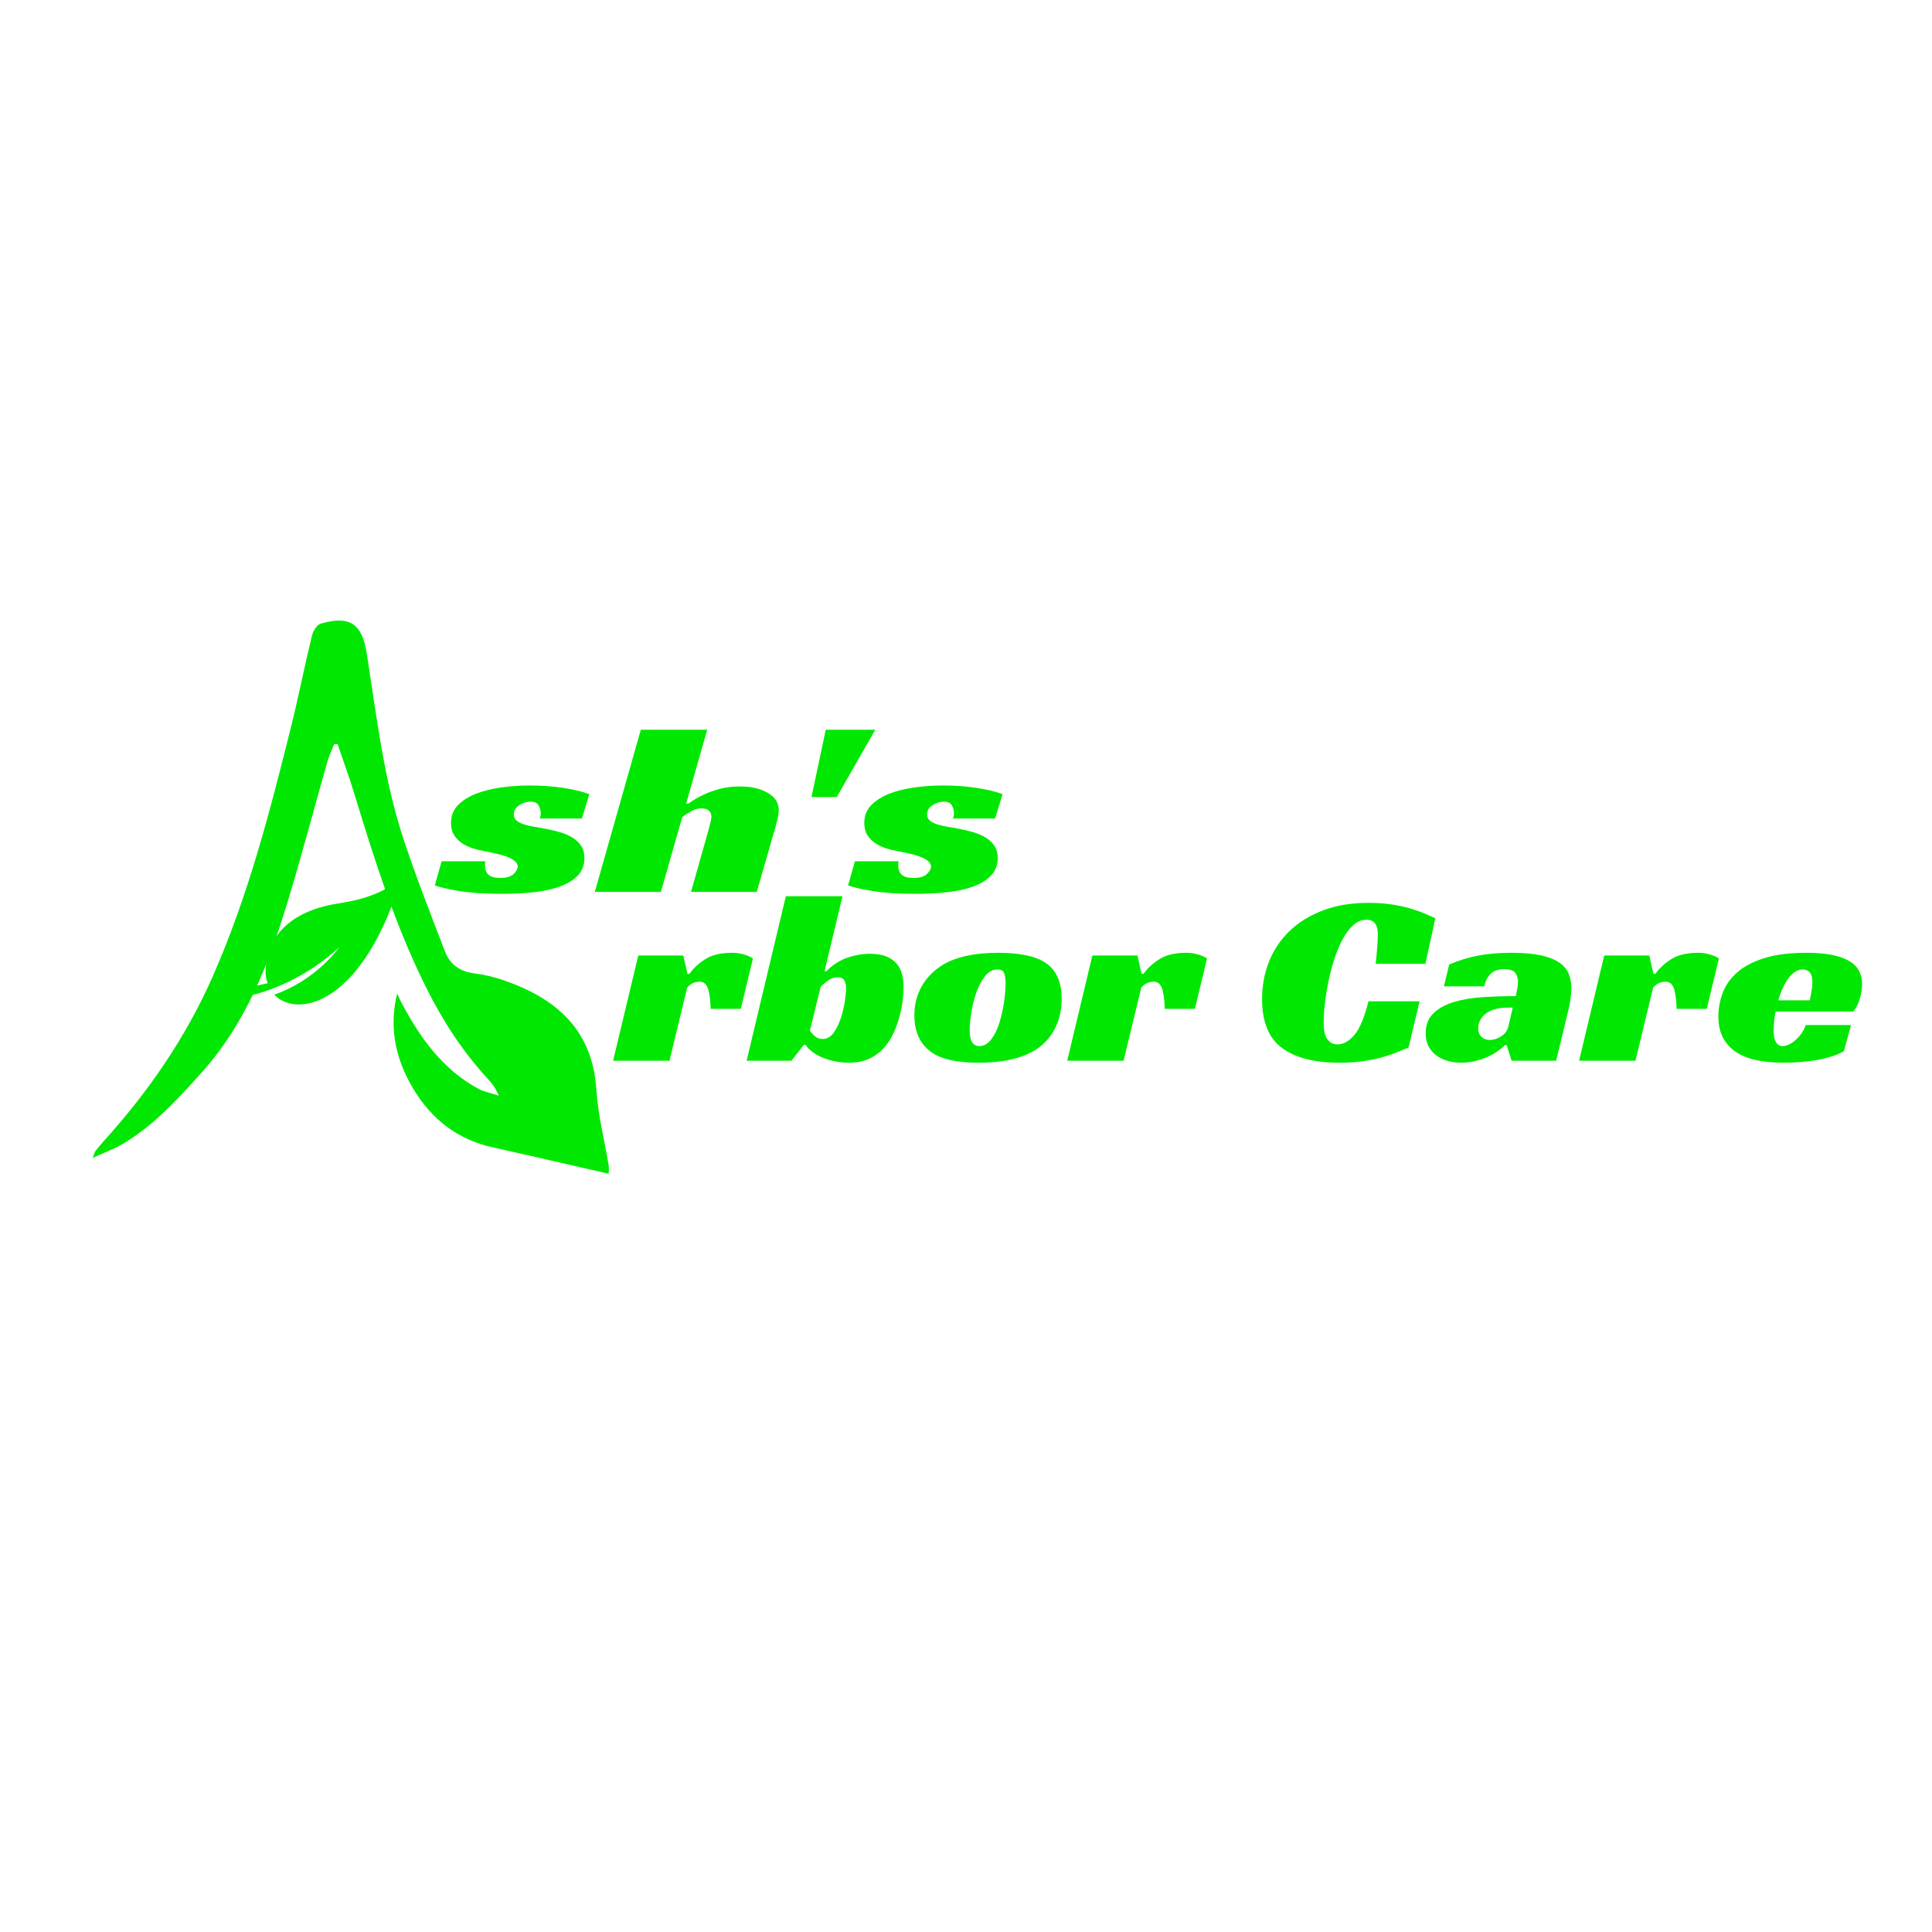
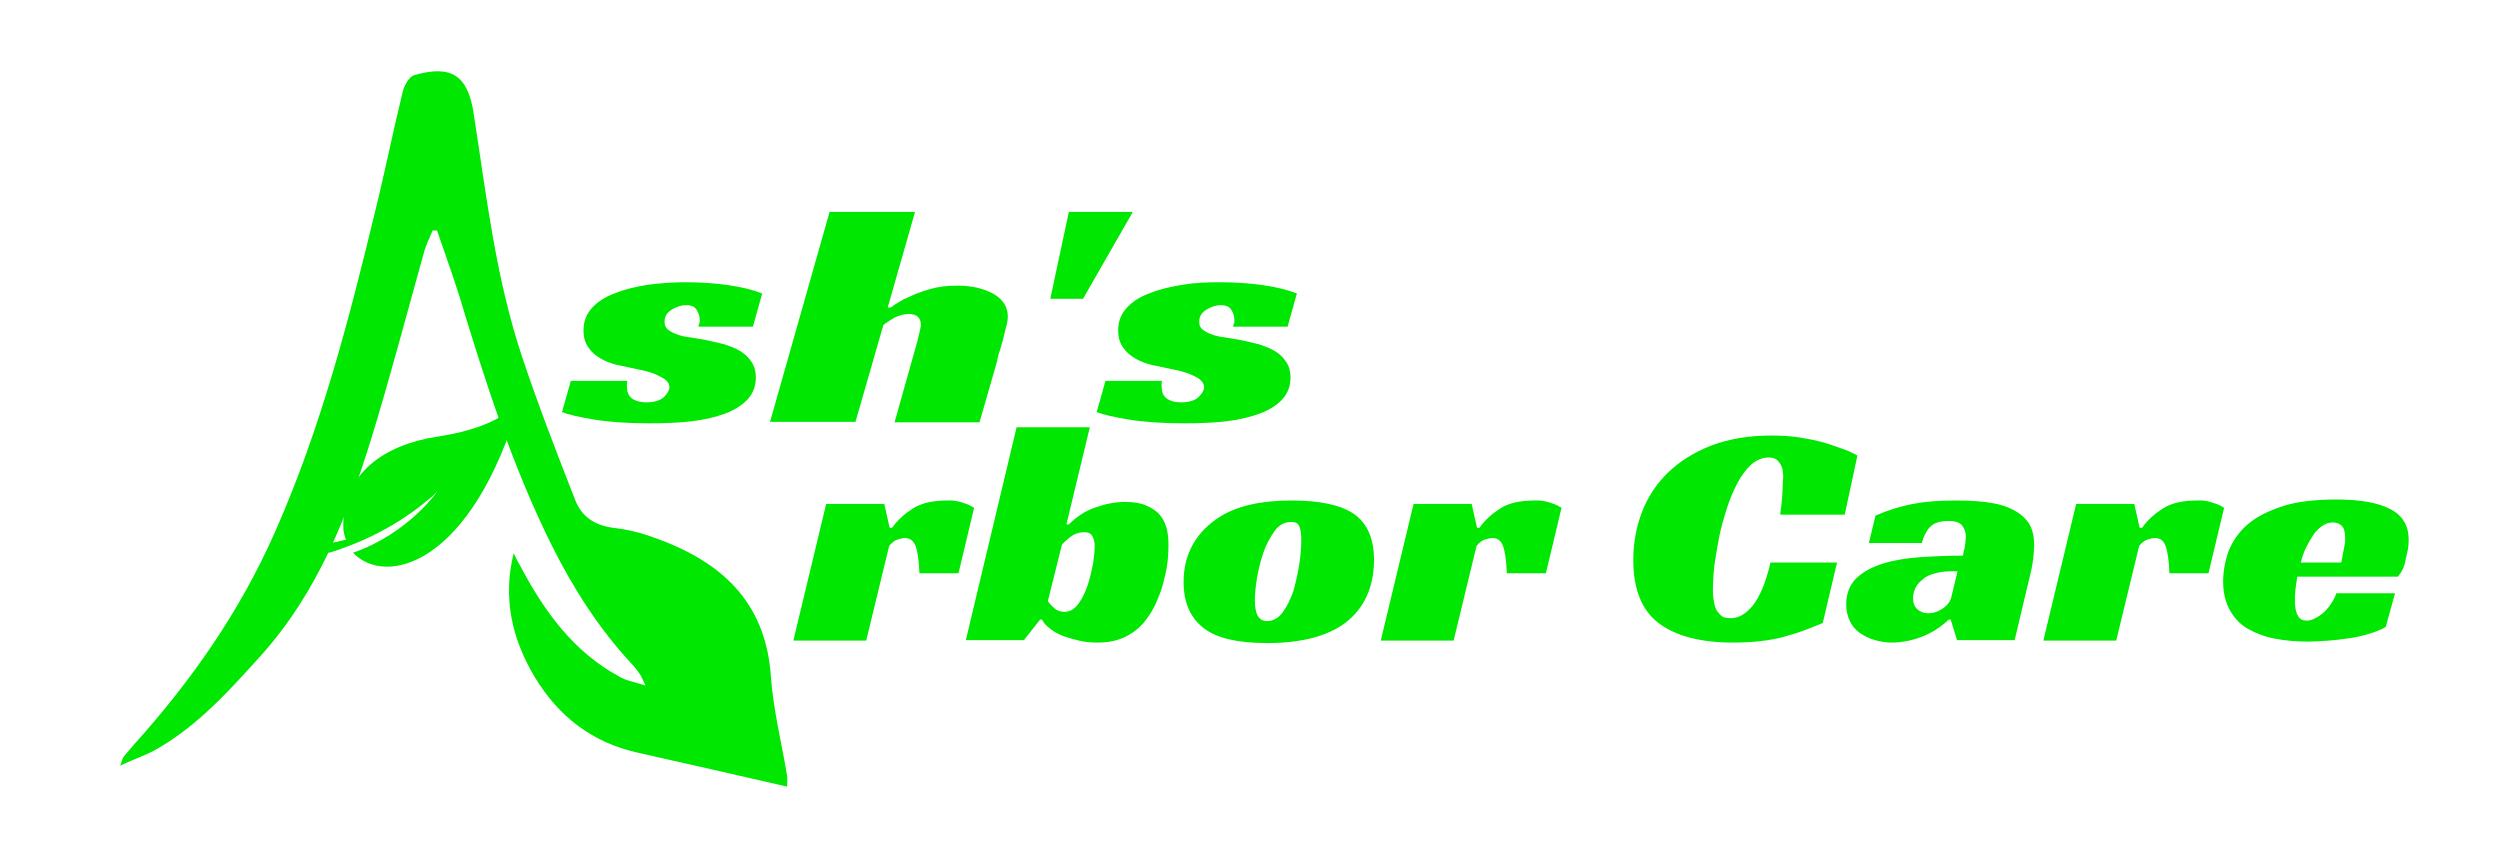
- <svg xmlns="http://www.w3.org/2000/svg" width="512" height="512" style="" viewBox="0 0 512 512" data-svgdocument="" id="_przbjyw-ut5ZCFqRFTRMP" class="fl-svgdocument" x="0" y="0" overflow="hidden">
-   <defs id="_vWO0qXNlXRNmhTbQ8hOdA" transform="matrix(1.416364, 0, 0, 1.416364, -44.63606, 155.4492)" />
-   <path id="_BqZHw96H8rdJxtI-rFXXy" fill-rule="evenodd" clip-rule="evenodd" d="M49.221,36.066c-0.779-3.27-0.067-6.232,1.628-8.973   c1.72-2.779,4.135-4.627,7.382-5.323c3.6-0.772,7.191-1.578,10.882-2.391c0,0.265,0.036,0.521-0.006,0.762   c-0.409,2.363-1.036,4.71-1.208,7.09c-0.406,5.602-3.814,8.483-8.707,10.138c-0.887,0.3-1.818,0.521-2.747,0.626   c-1.336,0.151-2.3,0.803-2.772,2c-1.352,3.421-2.715,6.842-3.907,10.32c-1.947,5.682-2.662,11.635-3.634,17.528   c-0.455,2.761-1.642,3.524-4.334,2.711c-0.361-0.109-0.703-0.729-0.806-1.17c-0.668-2.854-1.212-5.736-1.899-8.585   c-1.912-7.929-3.893-15.842-7.15-23.358C29.48,31.76,26.046,26.704,21.939,22.09c-0.274-0.309-0.534-0.631-0.788-0.956   c-0.065-0.084-0.084-0.202-0.256-0.642c1.062,0.492,1.919,0.807,2.694,1.263c2.93,1.728,5.152,4.229,7.386,6.742   c4.091,4.603,6.204,10.172,7.913,15.929c1.304,4.393,2.43,8.839,3.651,13.256c0.154,0.559,0.409,1.09,0.618,1.634   c0.105,0.002,0.211,0.005,0.317,0.007c0.539-1.55,1.12-3.087,1.61-4.652c1.92-6.141,3.91-12.254,6.834-18.014   c1.575-3.103,3.47-5.987,5.863-8.529c0.205-0.218,0.393-0.455,0.569-0.697c0.104-0.144,0.169-0.314,0.439-0.833   c-0.834,0.265-1.401,0.357-1.884,0.612c-3.369,1.782-5.494,4.712-7.255,7.967C49.494,35.465,49.363,35.769,49.221,36.066z" fill="#00e801" transform="matrix(2.836809, 0.02184257, 0.02184257, -2.836809, -35.16913, 364.526)" />
-   <path text="sh's" text-anchor="start" font-size="100" letter-spacing="0" side="left" offset="0" dx="0" dy="0" space="preserve" href="" font-family="Racing Sans One" font-scale="contain" transform="matrix(0.8583245, 0, 0, 0.6395609, 116.6885, 236.3671)" x="0" y="0" fill="#00e801" data-fl-textpath="" id="_GrLSZKToTQtkCosEid5tp" font-weight="400" font-style="normal" d="M 43.7-30.4L 30.7-30.4Q 30.8-30.9  30.9-31.4Q 31-31.9  31-32.5L 31-32.5Q 31-34.3  30.35-35.85Q 29.7-37.4  27.8-37.4L 27.8-37.4Q 26.1-37.4  24.4-35.95Q 22.7-34.5  22.7-32.1L 22.7-32.1Q 22.7-30.5  23.55-29.55Q 24.4-28.6  25.8-28Q 27.2-27.4  28.95-27Q 30.7-26.6  32.4-26.2L 32.4-26.2Q 34.8-25.6  36.95-24.75Q 39.1-23.9  40.8-22.5Q 42.5-21.1  43.5-19.05Q 44.5-17  44.5-14L 44.5-14Q 44.5-9.8  42.55-6.95Q 40.6-4.1  37.15-2.35Q 33.7-0.6  29.05 0.1Q 24.4 0.8  19.1 0.8L 19.1 0.8Q 11 0.8  5.7-0.4Q 0.4-1.6-1.7-2.7L-1.7-2.7L 0.4-12.7L 13.9-12.7Q 13.8-12.2  13.8-11.75Q 13.8-11.3  13.8-10.8L 13.8-10.8Q 13.8-8.5  14.85-7.15Q 15.9-5.8  18.5-5.8L 18.5-5.8Q 21.4-5.8  22.65-7.45Q 23.9-9.1  23.9-10.5L 23.9-10.5Q 23.9-11.9  22.85-12.95Q 21.8-14  20.2-14.75Q 18.6-15.5  16.65-16.05Q 14.7-16.6  12.9-17.1L 12.9-17.1Q 11.6-17.4  9.95-18.1Q 8.3-18.8  6.8-20.1Q 5.3-21.4  4.3-23.45Q 3.3-25.5  3.3-28.6L 3.3-28.6Q 3.3-33  5.45-35.95Q 7.6-38.9  11.05-40.7Q 14.5-42.5  18.85-43.3Q 23.2-44.1  27.6-44.1L 27.6-44.1Q 33.1-44.1  38-43.1Q 42.9-42.1  46-40.5L 46-40.5L 43.7-30.4ZM 82.4-67.2L 75.9-36.6L 76.6-36.6Q 78.5-38.5  81-40.1L 81-40.1Q 83.1-41.5  86-42.6Q 88.9-43.7  92.5-43.7L 92.5-43.7Q 97.7-43.7  101.1-41.05Q 104.5-38.4  104.5-33.8L 104.5-33.8Q 104.5-32.4  104.2-30.65Q 103.9-28.9  103.5-26.95Q 103.1-25  102.65-23.05Q 102.2-21.1  101.9-19.5L 101.9-19.5L 97.7 0L 77.4 0L 82.9-26.1Q 83.1-27.4  83.4-28.75Q 83.7-30.1  83.7-31.2L 83.7-31.2Q 83.7-32.7  82.95-33.65Q 82.2-34.6  80.7-34.6L 80.7-34.6Q 78.9-34.6  77.25-33.3Q 75.6-32  74.7-31L 74.7-31L 68.1 0L 47.7 0L 61.9-67.2L 82.4-67.2ZM 134.3-67.2L 122.4-39.3L 114.6-39.3L 119-67.2L 134.3-67.2ZM 171.3-30.4L 158.3-30.4Q 158.4-30.9  158.5-31.4Q 158.6-31.9  158.6-32.5L 158.6-32.5Q 158.6-34.3  157.95-35.85Q 157.3-37.4  155.4-37.4L 155.4-37.4Q 153.7-37.4  152-35.95Q 150.3-34.5  150.3-32.1L 150.3-32.1Q 150.3-30.5  151.15-29.55Q 152-28.6  153.4-28Q 154.8-27.4  156.55-27Q 158.3-26.6  160-26.2L 160-26.2Q 162.4-25.6  164.55-24.75Q 166.7-23.9  168.4-22.5Q 170.1-21.1  171.1-19.05Q 172.1-17  172.1-14L 172.1-14Q 172.1-9.8  170.15-6.95Q 168.2-4.1  164.75-2.35Q 161.3-0.6  156.65 0.1Q 152 0.8  146.7 0.8L 146.7 0.8Q 138.6 0.8  133.3-0.4Q 128-1.6 125.9-2.7L 125.9-2.7L 128-12.7L 141.5-12.7Q 141.4-12.2  141.4-11.75Q 141.4-11.3  141.4-10.8L 141.4-10.8Q 141.4-8.5  142.45-7.15Q 143.5-5.8  146.1-5.8L 146.1-5.8Q 149-5.8  150.25-7.45Q 151.5-9.1  151.5-10.5L 151.5-10.5Q 151.5-11.9  150.45-12.95Q 149.4-14  147.8-14.75Q 146.2-15.5  144.25-16.05Q 142.3-16.6  140.5-17.1L 140.5-17.1Q 139.2-17.4  137.55-18.1Q 135.9-18.8  134.4-20.1Q 132.9-21.4  131.9-23.45Q 130.9-25.5  130.9-28.6L 130.9-28.6Q 130.9-33  133.05-35.95Q 135.2-38.9  138.65-40.7Q 142.1-42.5  146.45-43.3Q 150.8-44.1  155.2-44.1L 155.2-44.1Q 160.7-44.1  165.6-43.1Q 170.5-42.1  173.6-40.5L 173.6-40.5L 171.3-30.4Z" />
-   <path text="rbor Care" text-anchor="start" font-size="100" letter-spacing="0" side="left" offset="0" dx="0" dy="0" space="preserve" href="" font-family="Racing Sans One" font-scale="contain" transform="matrix(0.7324522, 0, 0, 0.6488661, 163.2123, 281.1152)" x="0" y="0" fill="#00e801" data-fl-textpath="" id="_wxi-OljaYIJidaYodxuUX" font-weight="400" font-style="normal" d="M-1 0L 8.1-43L 24.4-43L 25.9-35.5L 26.6-35.5Q 28.9-39.1  32.5-41.6Q 36.1-44.1  42-44.1L 42-44.1Q 42.4-44.1  43.25-44.05Q 44.1-44  45.15-43.75Q 46.2-43.5  47.35-43.05Q 48.5-42.6  49.6-41.8L 49.6-41.8L 45.2-21.2L 34.3-21.2Q 34.1-27.4  33.2-29.85Q 32.3-32.3  30.3-32.3L 30.3-32.3Q 29.3-32.3  28.15-31.85Q 27-31.4  25.8-29.9L 25.8-29.9L 19.4 0L-1 0ZM 68-6.5L 63.5 0L 47.3 0L 61.5-67.2L 82-67.2L 75.5-36.6L 76.2-36.6Q 79.5-40.4  83.65-42.05Q 87.8-43.7  91.9-43.7L 91.9-43.7Q 95.4-43.7  97.75-42.65Q 100.1-41.6  101.5-39.8Q 102.9-38  103.5-35.5Q 104.1-33  104.1-30.2L 104.1-30.2Q 104.1-28.8  103.9-26Q 103.7-23.2  103-19.75Q 102.3-16.3  101-12.65Q 99.7-9  97.55-6Q 95.4-3  92.15-1.1Q 88.9 0.8  84.4 0.8L 84.4 0.8Q 81.7 0.8  79.15 0.2Q 76.6-0.4  74.55-1.4Q 72.5-2.4  70.95-3.75Q 69.4-5.1  68.7-6.5L 68.7-6.5L 68-6.5ZM 74.8-8.9L 74.8-8.9Q 77.2-8.9  78.8-11.45Q 80.4-14  81.4-17.45Q 82.4-20.9  82.85-24.35Q 83.3-27.8  83.3-29.5L 83.3-29.5Q 83.3-31.5  82.65-32.8Q 82-34.1  80.3-34.1L 80.3-34.1Q 78.3-34.1  76.6-32.65Q 74.9-31.2  74.1-30.2L 74.1-30.2L 70.2-12.3Q 70.9-11.1  72.05-10Q 73.2-8.9  74.8-8.9ZM 138.3-44.1L 138.3-44.1Q 150.2-44.1  155.6-39.9L 155.6-39.9Q 161.3-35.5  161.3-25.3L 161.3-25.3Q 161.3-19  159.2-13.95Q 157.1-8.9  153.3-5.6L 153.3-5.6Q 145.7 0.8  131.3 0.8L 131.3 0.8Q 119 0.8  113.7-3.9L 113.7-3.9Q 108-8.8  108-18.6L 108-18.6Q 108-25.1  110.65-30.4Q 113.3-35.7  118.3-39.2L 118.3-39.2Q 125.6-44.1  138.3-44.1ZM 131.5-6L 131.5-6Q 134-6  135.85-8.8Q 137.7-11.6  138.8-15.65Q 139.9-19.7  140.45-24.05Q 141-28.4  141-31.6L 141-31.6Q 141-34.4  140.45-35.85Q 139.9-37.3  138.1-37.3L 138.1-37.3Q 135.4-37.3  133.45-34.4Q 131.5-31.5  130.3-27.5Q 129.1-23.5  128.55-19.3Q 128-15.1  128-12.5L 128-12.5Q 128-6  131.5-6ZM 163.3 0L 172.4-43L 188.7-43L 190.2-35.5L 190.9-35.5Q 193.2-39.1  196.8-41.6Q 200.4-44.1  206.3-44.1L 206.3-44.1Q 206.7-44.1  207.55-44.05Q 208.4-44  209.45-43.75Q 210.5-43.5  211.65-43.05Q 212.8-42.6  213.9-41.8L 213.9-41.8L 209.5-21.2L 198.6-21.2Q 198.4-27.4  197.5-29.85Q 196.6-32.3  194.6-32.3L 194.6-32.3Q 193.6-32.3  192.45-31.85Q 191.3-31.4  190.1-29.9L 190.1-29.9L 183.7 0L 163.3 0ZM 290.8-24.3L 286.8-5.4Q 284.3-4.2  281.65-3.05Q 279-1.9  276-1.05Q 273-0.2  269.45 0.3Q 265.9 0.8  261.7 0.8L 261.7 0.8Q 248.3 0.8  241.05-5.2Q 233.8-11.2  233.8-25.2L 233.8-25.2Q 233.8-33.3  236.3-40.45Q 238.8-47.6  243.7-52.95Q 248.6-58.3  255.8-61.4Q 263-64.5  272.3-64.5L 272.3-64.5Q 276.7-64.5  280.35-63.9Q 284-63.3  286.95-62.35Q 289.9-61.4  292.25-60.3Q 294.6-59.2  296.5-58.2L 296.5-58.2L 292.9-39.6L 274.9-39.6Q 275-40.6  275.15-42.2Q 275.3-43.8  275.4-45.45Q 275.5-47.1  275.6-48.7Q 275.7-50.3  275.7-51.4L 275.7-51.4Q 275.7-52.2  275.6-53.25Q 275.5-54.3  275.1-55.3Q 274.7-56.3  273.85-56.95Q 273-57.6  271.6-57.6L 271.6-57.6Q 269-57.6  266.85-55.45Q 264.7-53.3  263-49.75Q 261.3-46.2  260-41.7Q 258.7-37.2  257.85-32.55Q 257-27.9  256.55-23.4Q 256.1-18.9  256.1-15.5L 256.1-15.5Q 256.1-14.5  256.2-13Q 256.3-11.5  256.8-10.1Q 257.3-8.7  258.35-7.7Q 259.4-6.7  261.2-6.7L 261.2-6.7Q 264.3-6.7  267.2-10.55Q 270.1-14.4  272.3-24.3L 272.3-24.3L 290.8-24.3ZM 299.6-30.4L 301.5-39.3Q 306.6-41.8  311.95-42.95Q 317.3-44.1  323.9-44.1L 323.9-44.1Q 330.3-44.1  334.5-43.1Q 338.7-42.1  341.2-40.2Q 343.7-38.3  344.7-35.7Q 345.7-33.1  345.7-29.8L 345.7-29.8Q 345.7-27.9  345.45-25.7Q 345.2-23.5  344.9-22L 344.9-22L 340.2 0L 324.1 0L 322.3-6.4L 321.7-6.4Q 318.5-2.9  314.25-1.05Q 310 0.8  305.8 0.8L 305.8 0.8Q 303.4 0.8  301.1 0.1Q 298.8-0.6  297-2.05Q 295.2-3.5 294.1-5.75Q 293-8 293-11.2L 293-11.2Q 293-16.4  295.85-19.45Q 298.7-22.5  303.35-24.05Q 308-25.6  313.85-26Q 319.7-26.4  325.6-26.4L 325.6-26.4Q 325.8-27.4  326.1-29.25Q 326.4-31.1  326.4-32.5L 326.4-32.5Q 326.4-34.3  325.45-35.85Q 324.5-37.4  321.5-37.4L 321.5-37.4Q 318-37.4  316.35-35.35Q 314.7-33.3  314.2-30.4L 314.2-30.4L 299.6-30.4ZM 322.9-14L 324.5-21.7L 322.7-21.7Q 319.8-21.7  317.75-20.95Q 315.7-20.2  314.45-19Q 313.2-17.8  312.6-16.3Q 312-14.8  312-13.3L 312-13.3Q 312-10.9  313.25-9.7Q 314.5-8.5  316.2-8.5L 316.2-8.5Q 318.3-8.5  320.35-10Q 322.4-11.5  322.9-14L 322.9-14ZM 348.5 0L 357.6-43L 373.9-43L 375.4-35.5L 376.1-35.5Q 378.4-39.1  382-41.6Q 385.6-44.1  391.5-44.1L 391.5-44.1Q 391.9-44.1  392.75-44.05Q 393.6-44  394.65-43.75Q 395.7-43.5  396.85-43.05Q 398-42.6  399.1-41.8L 399.1-41.8L 394.7-21.2L 383.8-21.2Q 383.6-27.4  382.7-29.85Q 381.8-32.3  379.8-32.3L 379.8-32.3Q 378.8-32.3  377.65-31.85Q 376.5-31.4  375.3-29.9L 375.3-29.9L 368.9 0L 348.5 0ZM 447.7-20.1L 419.6-20.1Q 419.2-17.9  419.05-15.9Q 418.9-13.9  418.9-12.3L 418.9-12.3Q 418.9-11.4  419-10.3Q 419.1-9.2  419.45-8.25Q 419.8-7.3  420.45-6.65Q 421.1-6  422.3-6L 422.3-6Q 423.2-6  424.35-6.6Q 425.5-7.2  426.65-8.3Q 427.8-9.4  428.85-11Q 429.9-12.6  430.5-14.6L 430.5-14.6L 446.9-14.6L 444.3-3.9Q 442.3-2.6  439.7-1.7Q 437.1-0.8  434.2-0.25Q 431.3 0.3  428.3 0.55Q 425.3 0.8  422.6 0.8L 422.6 0.8Q 417.6 0.8  413.3-0.1Q 409-1  405.8-3.2Q 402.6-5.4  400.75-9.05Q 398.9-12.7  398.9-18.1L 398.9-18.1Q 398.9-23  400.45-27.7Q 402-32.4  405.65-36.05Q 409.3-39.7  415.45-41.9Q 421.6-44.1  430.8-44.1L 430.8-44.1Q 440.8-44.1  445.85-41Q 450.9-37.9  450.9-31.3L 450.9-31.3Q 450.9-28.6  450.1-25.45Q 449.3-22.3  447.7-20.1L 447.7-20.1ZM 432.9-32L 432.9-32Q 432.9-35.1  431.9-36.2Q 430.9-37.3  429.5-37.3L 429.5-37.3Q 427.9-37.3  426.55-36.25Q 425.2-35.2  424.1-33.45Q 423-31.7  422.1-29.45Q 421.2-27.2  420.6-24.7L 420.6-24.7L 432-24.7Q 432.2-25.9  432.4-27.2L 432.4-27.2Q 432.6-28.3  432.75-29.6Q 432.9-30.9  432.9-32Z" />
-   <path d="M84.385,0.139c0,0,7.216,17.238-14.382,53.421c-17.426,29.192-18.639,58.697,3.698,78.898 c1.574,1.424,3.225,2.605,4.922,3.58c1.028,0.549,2.12,0.998,3.211,1.226c0,0-7.284,16.83-16.376,24.38 c-0.191,0.297-0.294,0.453-0.294,0.453s-7.554,30.633,9.402,2.949c0.595-0.971,1.168-1.947,1.731-2.924 c0.163-0.283,0.321-0.566,0.481-0.85c0.466-0.824,0.925-1.648,1.368-2.477c0.141-0.262,0.276-0.524,0.415-0.787 c0.398-0.754,0.789-1.51,1.169-2.266c0.16-0.316,0.316-0.633,0.473-0.949c0.369-0.75,0.73-1.5,1.083-2.25 c0.133-0.283,0.267-0.565,0.397-0.848c0.373-0.807,0.734-1.613,1.088-2.42c0.12-0.273,0.242-0.548,0.36-0.821 c0.356-0.825,0.701-1.651,1.038-2.476c0.117-0.285,0.235-0.572,0.35-0.858c0.327-0.813,0.645-1.626,0.954-2.437 c0.111-0.293,0.223-0.586,0.332-0.879c0.3-0.803,0.593-1.604,0.876-2.401c10.097-28.437,9.512-53.575,9.512-53.575 c0,0.004,0,0.008-0.001,0.013c0.145-3.411,0.118-6.859-0.118-10.318c0,0,8.102,30.597-4.262,63.721 C118.147,137.541,141.861,88.845,84.385,0.139z" transform="matrix(0.2217899, 0.2638718, -0.2559318, 0.2151161, 87.94472, 209.4105)" fill="#00e801" />
+ <svg xmlns="http://www.w3.org/2000/svg" version="1.1" id="_przbjyw-ut5ZCFqRFTRMP" x="0px" y="0px" viewBox="0 0 512 174" style="enable-background:new 0 0 512 174;" xml:space="preserve">
+   <style type="text/css">
+ 	.st0{fill-rule:evenodd;clip-rule:evenodd;fill:#00E801;}
+ 	.st1{fill:#00E801;}
+ </style>
+   <path id="_BqZHw96H8rdJxtI-rFXXy" class="st0" d="M105.2,113.3c-2.3,9.3-0.3,17.7,4.4,25.5c4.8,7.9,11.6,13.2,20.8,15.3  c10.2,2.3,20.4,4.6,30.8,7c0-0.8,0.1-1.5,0-2.2c-1.1-6.7-2.8-13.4-3.3-20.1c-1-15.9-10.6-24.1-24.5-28.9c-2.5-0.9-5.1-1.5-7.8-1.8  c-3.8-0.5-6.5-2.3-7.8-5.7c-3.8-9.7-7.6-19.5-10.9-29.4c-5.4-16.2-7.3-33.1-9.9-49.8c-1.2-7.8-4.6-10-12.2-7.8c-1,0.3-2,2.1-2.3,3.3  c-2,8.1-3.6,16.2-5.6,24.3C71.5,65.4,65.7,87.8,56.3,109c-7.1,16.1-17,30.3-28.7,43.3c-0.8,0.9-1.5,1.8-2.3,2.7  c-0.2,0.2-0.2,0.6-0.7,1.8c3-1.4,5.5-2.2,7.7-3.5c8.3-4.8,14.7-11.9,21.1-19c11.7-13,17.8-28.7,22.8-45c3.8-12.4,7.1-25,10.6-37.5  c0.4-1.6,1.2-3.1,1.8-4.6c0.3,0,0.6,0,0.9,0c1.5,4.4,3.1,8.8,4.5,13.2c5.3,17.5,10.8,34.8,19,51.3c4.4,8.8,9.7,17.1,16.4,24.3  c0.6,0.6,1.1,1.3,1.6,2c0.3,0.4,0.5,0.9,1.2,2.4c-2.4-0.8-4-1-5.3-1.8c-9.5-5.1-15.5-13.5-20.4-22.8  C106,115,105.6,114.1,105.2,113.3z" />
+   <path id="_GrLSZKToTQtkCosEid5tp" class="st1" d="M154.2,66.9H143c0.1-0.2,0.1-0.4,0.2-0.6c0.1-0.2,0.1-0.4,0.1-0.7l0,0  c0-0.8-0.2-1.5-0.6-2.1c-0.4-0.7-1.1-1-2.2-1l0,0c-1,0-1.9,0.3-2.9,0.9c-1,0.6-1.5,1.4-1.5,2.5l0,0c0,0.7,0.2,1.2,0.7,1.6  c0.5,0.4,1.1,0.7,1.9,1c0.8,0.3,1.7,0.5,2.7,0.6c1,0.2,2,0.3,3,0.5l0,0c1.4,0.3,2.7,0.6,3.9,0.9c1.2,0.4,2.3,0.8,3.3,1.4  c1,0.6,1.7,1.3,2.3,2.2c0.6,0.9,0.9,2,0.9,3.2l0,0c0,1.8-0.6,3.3-1.7,4.5c-1.1,1.2-2.7,2.2-4.6,2.9s-4.3,1.3-7,1.6  c-2.7,0.3-5.5,0.4-8.5,0.4l0,0c-4.6,0-8.5-0.3-11.5-0.8c-3-0.5-5.1-1-6.4-1.5l0,0l1.8-6.4h11.6c-0.1,0.2-0.1,0.4-0.1,0.6  c0,0.2,0,0.4,0,0.6l0,0c0,1,0.3,1.8,0.9,2.3s1.6,0.9,3.1,0.9l0,0c1.7,0,2.8-0.4,3.6-1.1c0.7-0.7,1.1-1.4,1.1-2l0,0  c0-0.6-0.3-1.1-0.9-1.6c-0.6-0.4-1.4-0.8-2.3-1.2c-0.9-0.3-1.9-0.6-3-0.8c-1.1-0.2-2.2-0.5-3.2-0.7l0,0c-0.7-0.1-1.6-0.3-2.5-0.6  s-1.8-0.7-2.7-1.3c-0.9-0.6-1.6-1.3-2.1-2.1c-0.6-0.9-0.9-2-0.9-3.3l0,0c0-1.9,0.6-3.4,1.8-4.7c1.2-1.3,2.8-2.3,4.8-3  c2-0.8,4.2-1.3,6.7-1.7c2.5-0.3,5-0.5,7.5-0.5l0,0c3.1,0,6.1,0.2,8.9,0.6c2.8,0.4,5.1,1,6.9,1.7l0,0L154.2,66.9z M187.4,43.4  L181.8,63h0.6c1.1-0.8,2.3-1.6,3.8-2.2l0,0c1.2-0.6,2.6-1.1,4.3-1.6c1.7-0.5,3.5-0.7,5.6-0.7l0,0c3,0,5.4,0.6,7.4,1.7  c1.9,1.1,2.9,2.7,2.9,4.6l0,0c0,0.6-0.1,1.3-0.3,2s-0.4,1.5-0.6,2.4s-0.5,1.7-0.7,2.5c-0.3,0.8-0.5,1.6-0.6,2.3l0,0l-3.6,12.5h-17.4  l4.7-16.7c0.1-0.6,0.3-1.1,0.4-1.7s0.3-1.1,0.3-1.6l0,0c0-0.6-0.2-1.2-0.6-1.6c-0.4-0.4-1.1-0.6-1.9-0.6l0,0c-1,0-2,0.3-3,0.8  c-0.9,0.6-1.7,1-2.2,1.5l0,0l-5.7,19.8h-17.5l12.2-43H187.4z M232,43.4l-10.2,17.8h-6.7l3.8-17.8H232z M263.7,66.9h-11.2  c0.1-0.2,0.1-0.4,0.2-0.6c0.1-0.2,0.1-0.4,0.1-0.7l0,0c0-0.8-0.2-1.5-0.6-2.1c-0.4-0.7-1.1-1-2.2-1l0,0c-1,0-1.9,0.3-2.9,0.9  s-1.5,1.4-1.5,2.5l0,0c0,0.7,0.2,1.2,0.7,1.6c0.5,0.4,1.1,0.7,1.9,1c0.8,0.3,1.7,0.5,2.7,0.6c1,0.2,2,0.3,3,0.5l0,0  c1.4,0.3,2.7,0.6,3.9,0.9c1.2,0.4,2.3,0.8,3.3,1.4s1.7,1.3,2.3,2.2c0.6,0.9,0.9,2,0.9,3.2l0,0c0,1.8-0.6,3.3-1.7,4.5  c-1.1,1.2-2.7,2.2-4.6,2.9s-4.3,1.3-7,1.6c-2.7,0.3-5.5,0.4-8.5,0.4l0,0c-4.6,0-8.5-0.3-11.5-0.8c-3-0.5-5.1-1-6.4-1.5l0,0l1.8-6.4  h11.6c-0.1,0.2-0.1,0.4-0.1,0.6c0,0.2,0,0.4,0,0.6l0,0c0,1,0.3,1.8,0.9,2.3s1.6,0.9,3.1,0.9l0,0c1.7,0,2.8-0.4,3.6-1.1  c0.7-0.7,1.1-1.4,1.1-2l0,0c0-0.6-0.3-1.1-0.9-1.6s-1.4-0.8-2.3-1.2c-0.9-0.3-1.9-0.6-3-0.8c-1.1-0.2-2.2-0.5-3.2-0.7l0,0  c-0.7-0.1-1.6-0.3-2.5-0.6c-0.9-0.3-1.8-0.7-2.7-1.3c-0.9-0.6-1.6-1.3-2.1-2.1c-0.6-0.9-0.9-2-0.9-3.3l0,0c0-1.9,0.6-3.4,1.8-4.7  c1.2-1.3,2.8-2.3,4.8-3c2-0.8,4.2-1.3,6.7-1.7s5-0.5,7.5-0.5l0,0c3.1,0,6.1,0.2,8.9,0.6c2.8,0.4,5.1,1,6.9,1.7l0,0L263.7,66.9z" />
+   <path id="_wxi-OljaYIJidaYodxuUX" class="st1" d="M162.5,131.1l6.7-27.9h11.9l1.1,4.9h0.5c1.1-1.6,2.6-2.9,4.3-4  c1.8-1.1,4.1-1.6,7-1.6l0,0c0.2,0,0.5,0,0.9,0s0.9,0.1,1.4,0.2c0.5,0.1,1,0.3,1.6,0.5c0.6,0.2,1.1,0.5,1.6,0.8l0,0l-3.2,13.4h-8  c-0.1-2.7-0.4-4.6-0.8-5.6s-1.1-1.6-2.1-1.6l0,0c-0.5,0-1,0.1-1.6,0.3c-0.6,0.2-1.1,0.6-1.7,1.3l0,0l-4.7,19.4H162.5z M213,126.9  l-3.3,4.2h-11.9l10.4-43.6h15l-4.8,19.9h0.5c1.6-1.6,3.4-2.8,5.5-3.5c2-0.7,4-1.1,6-1.1l0,0c1.7,0,3.1,0.2,4.3,0.7  c1.1,0.5,2.1,1.1,2.7,1.8c0.7,0.8,1.2,1.7,1.5,2.8s0.4,2.2,0.4,3.4l0,0c0,0.6,0,1.5-0.1,2.7c-0.1,1.2-0.3,2.6-0.7,4.1  c-0.3,1.5-0.8,3-1.5,4.6c-0.6,1.6-1.5,3-2.5,4.3c-1,1.3-2.4,2.4-4,3.2c-1.6,0.8-3.5,1.2-5.7,1.2l0,0c-1.3,0-2.6-0.1-3.8-0.4  c-1.2-0.3-2.4-0.6-3.4-1c-1-0.4-1.9-0.9-2.6-1.5c-0.8-0.6-1.3-1.2-1.6-1.8l0,0H213z M218,125.3L218,125.3c1.2,0,2.1-0.6,2.9-1.7  c0.8-1.1,1.4-2.4,1.9-3.9c0.5-1.5,0.8-3,1.1-4.5c0.2-1.5,0.3-2.6,0.3-3.3l0,0c0-0.9-0.2-1.6-0.5-2.1c-0.3-0.6-0.9-0.8-1.7-0.8l0,0  c-1,0-1.9,0.3-2.7,0.9c-0.8,0.6-1.4,1.2-1.8,1.6l0,0l-2.9,11.6c0.3,0.5,0.8,1,1.4,1.5C216.5,125.1,217.2,125.3,218,125.3z   M264.5,102.5L264.5,102.5c5.8,0,10,0.9,12.7,2.7l0,0c2.8,1.9,4.2,5.1,4.2,9.5l0,0c0,2.7-0.5,5.2-1.5,7.4c-1,2.2-2.5,4-4.3,5.4l0,0  c-3.7,2.8-9.1,4.2-16.1,4.2l0,0c-6,0-10.3-1-12.9-3l0,0c-2.8-2.1-4.2-5.3-4.2-9.5l0,0c0-2.8,0.6-5.4,1.9-7.7  c1.3-2.3,3.2-4.2,5.6-5.7l0,0C253.4,103.6,258.3,102.5,264.5,102.5z M259.5,127.2L259.5,127.2c1.2,0,2.3-0.6,3.2-1.8  c0.9-1.2,1.6-2.7,2.2-4.4c0.5-1.8,0.9-3.6,1.2-5.5c0.3-1.9,0.4-3.5,0.4-4.9l0,0c0-1.2-0.1-2.1-0.4-2.8s-0.8-0.9-1.7-0.9l0,0  c-1.3,0-2.5,0.6-3.4,1.9s-1.7,2.7-2.3,4.5s-1,3.5-1.3,5.3c-0.3,1.8-0.4,3.3-0.4,4.4l0,0C257,125.8,257.8,127.2,259.5,127.2z   M282.8,131.1l6.7-27.9h11.9l1.1,4.9h0.5c1.1-1.6,2.6-2.9,4.3-4s4.1-1.6,7-1.6l0,0c0.2,0,0.5,0,0.9,0c0.4,0,0.9,0.1,1.4,0.2  c0.5,0.1,1,0.3,1.6,0.5c0.6,0.2,1.1,0.5,1.6,0.8l0,0l-3.2,13.4h-8c-0.1-2.7-0.4-4.6-0.8-5.6c-0.4-1.1-1.1-1.6-2.1-1.6l0,0  c-0.5,0-1,0.1-1.6,0.3c-0.6,0.2-1.1,0.6-1.7,1.3l0,0l-4.7,19.4H282.8z M376.2,115.3l-2.9,12.3c-1.2,0.5-2.5,1-3.8,1.5  c-1.3,0.5-2.7,0.9-4.1,1.3s-3.1,0.7-4.8,0.9c-1.7,0.2-3.6,0.3-5.7,0.3l0,0c-6.5,0-11.6-1.3-15.1-3.9c-3.5-2.6-5.3-6.9-5.3-13l0,0  c0-3.5,0.6-6.8,1.8-9.9c1.2-3.1,3-5.8,5.4-8.1c2.4-2.3,5.3-4.1,8.9-5.5c3.5-1.3,7.5-2,12.1-2l0,0c2.1,0,4.1,0.1,5.9,0.4  s3.4,0.6,4.8,1c1.4,0.4,2.7,0.9,3.9,1.3s2.2,0.9,3.1,1.4l0,0l-2.6,12.1h-13.2c0-0.4,0.1-1,0.2-1.7s0.1-1.4,0.2-2.1  c0-0.7,0.1-1.4,0.1-2.1c0-0.7,0.1-1.3,0.1-1.8l0,0c0-0.3,0-0.7-0.1-1.2c0-0.5-0.2-0.9-0.4-1.3c-0.2-0.4-0.5-0.8-0.9-1.1  c-0.4-0.3-1-0.4-1.6-0.4l0,0c-1.3,0-2.4,0.5-3.5,1.4c-1,0.9-2,2.2-2.8,3.7c-0.8,1.5-1.6,3.3-2.2,5.2c-0.6,1.9-1.2,3.9-1.6,5.9  c-0.4,2-0.7,4-1,5.9c-0.2,1.9-0.3,3.7-0.3,5.1l0,0c0,0.4,0,1,0.1,1.6s0.2,1.3,0.4,1.9c0.2,0.6,0.6,1.1,1.1,1.6s1.2,0.6,2.1,0.6l0,0  c1.5,0,3-0.8,4.4-2.5s2.7-4.6,3.7-8.9l0,0H376.2z M382.7,111.4l1.4-5.8c2.5-1.1,5-1.9,7.7-2.4c2.6-0.5,5.5-0.7,8.8-0.7l0,0  c3.1,0,5.7,0.2,7.8,0.6s3.7,1.1,4.9,1.9c1.2,0.8,2.1,1.8,2.6,2.9c0.5,1.1,0.7,2.4,0.7,3.8l0,0c0,0.8-0.1,1.7-0.2,2.7  c-0.1,1-0.3,1.8-0.4,2.4l0,0l-3.4,14.3h-11.8l-1.3-4.2h-0.4c-1.6,1.5-3.4,2.7-5.5,3.5c-2.1,0.8-4.1,1.2-6.2,1.2l0,0  c-1.2,0-2.3-0.2-3.4-0.5c-1.1-0.3-2.1-0.8-3-1.4c-0.9-0.6-1.6-1.4-2.1-2.4c-0.5-1-0.8-2.2-0.8-3.5l0,0c0-2.2,0.7-4,2.1-5.4  c1.4-1.3,3.2-2.3,5.5-3c2.3-0.7,4.8-1.1,7.7-1.3c2.9-0.2,5.7-0.3,8.6-0.3l0,0c0.1-0.4,0.2-1,0.4-1.8c0.1-0.8,0.2-1.5,0.2-2.1l0,0  c0-0.8-0.2-1.5-0.7-2.2c-0.5-0.7-1.4-1-2.9-1l0,0c-1.7,0-3,0.4-3.8,1.3c-0.8,0.9-1.3,2-1.6,3.2l0,0H382.7z M399.7,122l1.2-5h-1.3  c-1.4,0-2.6,0.2-3.6,0.5c-1,0.3-1.8,0.7-2.4,1.3c-0.6,0.5-1.1,1.1-1.4,1.8s-0.4,1.3-0.4,1.9l0,0c0,1,0.3,1.8,0.9,2.3  c0.6,0.5,1.3,0.8,2.2,0.8l0,0c1,0,2-0.3,3-1S399.5,123.1,399.7,122L399.7,122z M418.5,131.1l6.7-27.9h11.9l1.1,4.9h0.5  c1.1-1.6,2.6-2.9,4.3-4c1.8-1.1,4.1-1.6,7-1.6l0,0c0.2,0,0.5,0,0.9,0s0.9,0.1,1.4,0.2c0.5,0.1,1,0.3,1.6,0.5  c0.6,0.2,1.1,0.5,1.6,0.8l0,0l-3.2,13.4h-8c-0.1-2.7-0.4-4.6-0.8-5.6c-0.4-1.1-1.1-1.6-2.1-1.6l0,0c-0.5,0-1,0.1-1.6,0.3  c-0.6,0.2-1.1,0.6-1.7,1.3l0,0l-4.7,19.4H418.5z M491.1,118.1h-20.6c-0.2,1-0.3,1.9-0.4,2.7c-0.1,0.9-0.1,1.6-0.1,2.3l0,0  c0,0.4,0,0.8,0.1,1.3c0,0.5,0.2,0.9,0.3,1.3c0.2,0.4,0.4,0.8,0.7,1c0.3,0.3,0.8,0.4,1.4,0.4l0,0c0.4,0,0.9-0.1,1.5-0.4  c0.6-0.3,1.1-0.6,1.7-1.1c0.6-0.5,1.1-1.1,1.6-1.8s0.9-1.5,1.2-2.3l0,0h12l-1.9,6.9c-1,0.6-2.1,1-3.4,1.4c-1.3,0.4-2.6,0.7-4,0.9  c-1.4,0.2-2.9,0.4-4.3,0.5c-1.5,0.1-2.9,0.2-4.2,0.2l0,0c-2.4,0-4.7-0.2-6.8-0.6c-2.1-0.4-3.9-1.1-5.5-2s-2.8-2.2-3.7-3.8  c-0.9-1.6-1.4-3.5-1.4-5.9l0,0c0-2.1,0.4-4.2,1.1-6.2c0.8-2,2-3.8,3.8-5.4c1.8-1.6,4.2-2.8,7.2-3.8c3-1,6.8-1.4,11.2-1.4l0,0  c4.9,0,8.6,0.7,11,2c2.5,1.3,3.7,3.4,3.7,6.3l0,0c0,1.2-0.2,2.4-0.6,3.8C492.5,116,491.9,117.1,491.1,118.1L491.1,118.1z   M480.3,110.4L480.3,110.4c0-1.3-0.2-2.2-0.7-2.7c-0.5-0.5-1.1-0.7-1.8-0.7l0,0c-0.8,0-1.5,0.2-2.2,0.7c-0.7,0.5-1.3,1.1-1.8,1.8  c-0.5,0.8-1,1.6-1.5,2.6s-0.8,2-1.1,3.1l0,0h8.3c0.1-0.5,0.2-1.1,0.3-1.6l0,0c0.1-0.5,0.2-1,0.3-1.6  C480.3,111.3,480.3,110.8,480.3,110.4z" />
+   <path class="st1" d="M106.6,81.7c0,0-2.8,5.6-16.9,7.7c-11.3,1.7-19.2,7.7-19.4,17.9c0,0.7,0,1.4,0.2,2.1c0.1,0.4,0.2,0.8,0.4,1.1  c0,0-5.9,1.7-9.9,0.9c-0.1,0-0.2,0-0.2,0s-9.5,4.6,1.3,3.1c0.4-0.1,0.8-0.1,1.1-0.2c0.1,0,0.2,0,0.3-0.1c0.3-0.1,0.6-0.1,0.9-0.2  c0.1,0,0.2,0,0.3-0.1c0.3-0.1,0.6-0.1,0.8-0.2c0.1,0,0.2-0.1,0.3-0.1c0.3-0.1,0.5-0.1,0.8-0.2c0.1,0,0.2-0.1,0.3-0.1  c0.3-0.1,0.6-0.2,0.9-0.2c0.1,0,0.2-0.1,0.3-0.1c0.3-0.1,0.6-0.2,0.9-0.3c0.1,0,0.2-0.1,0.3-0.1c0.3-0.1,0.6-0.2,0.8-0.3  c0.1,0,0.2-0.1,0.3-0.1c0.3-0.1,0.5-0.2,0.8-0.3c9.5-3.5,15.8-9,15.8-9c0,0,0,0,0,0c0.9-0.7,1.8-1.4,2.6-2.3c0,0-6,8.7-17.3,12.6  C78.9,120.2,96.7,116,106.6,81.7z" />
</svg>
